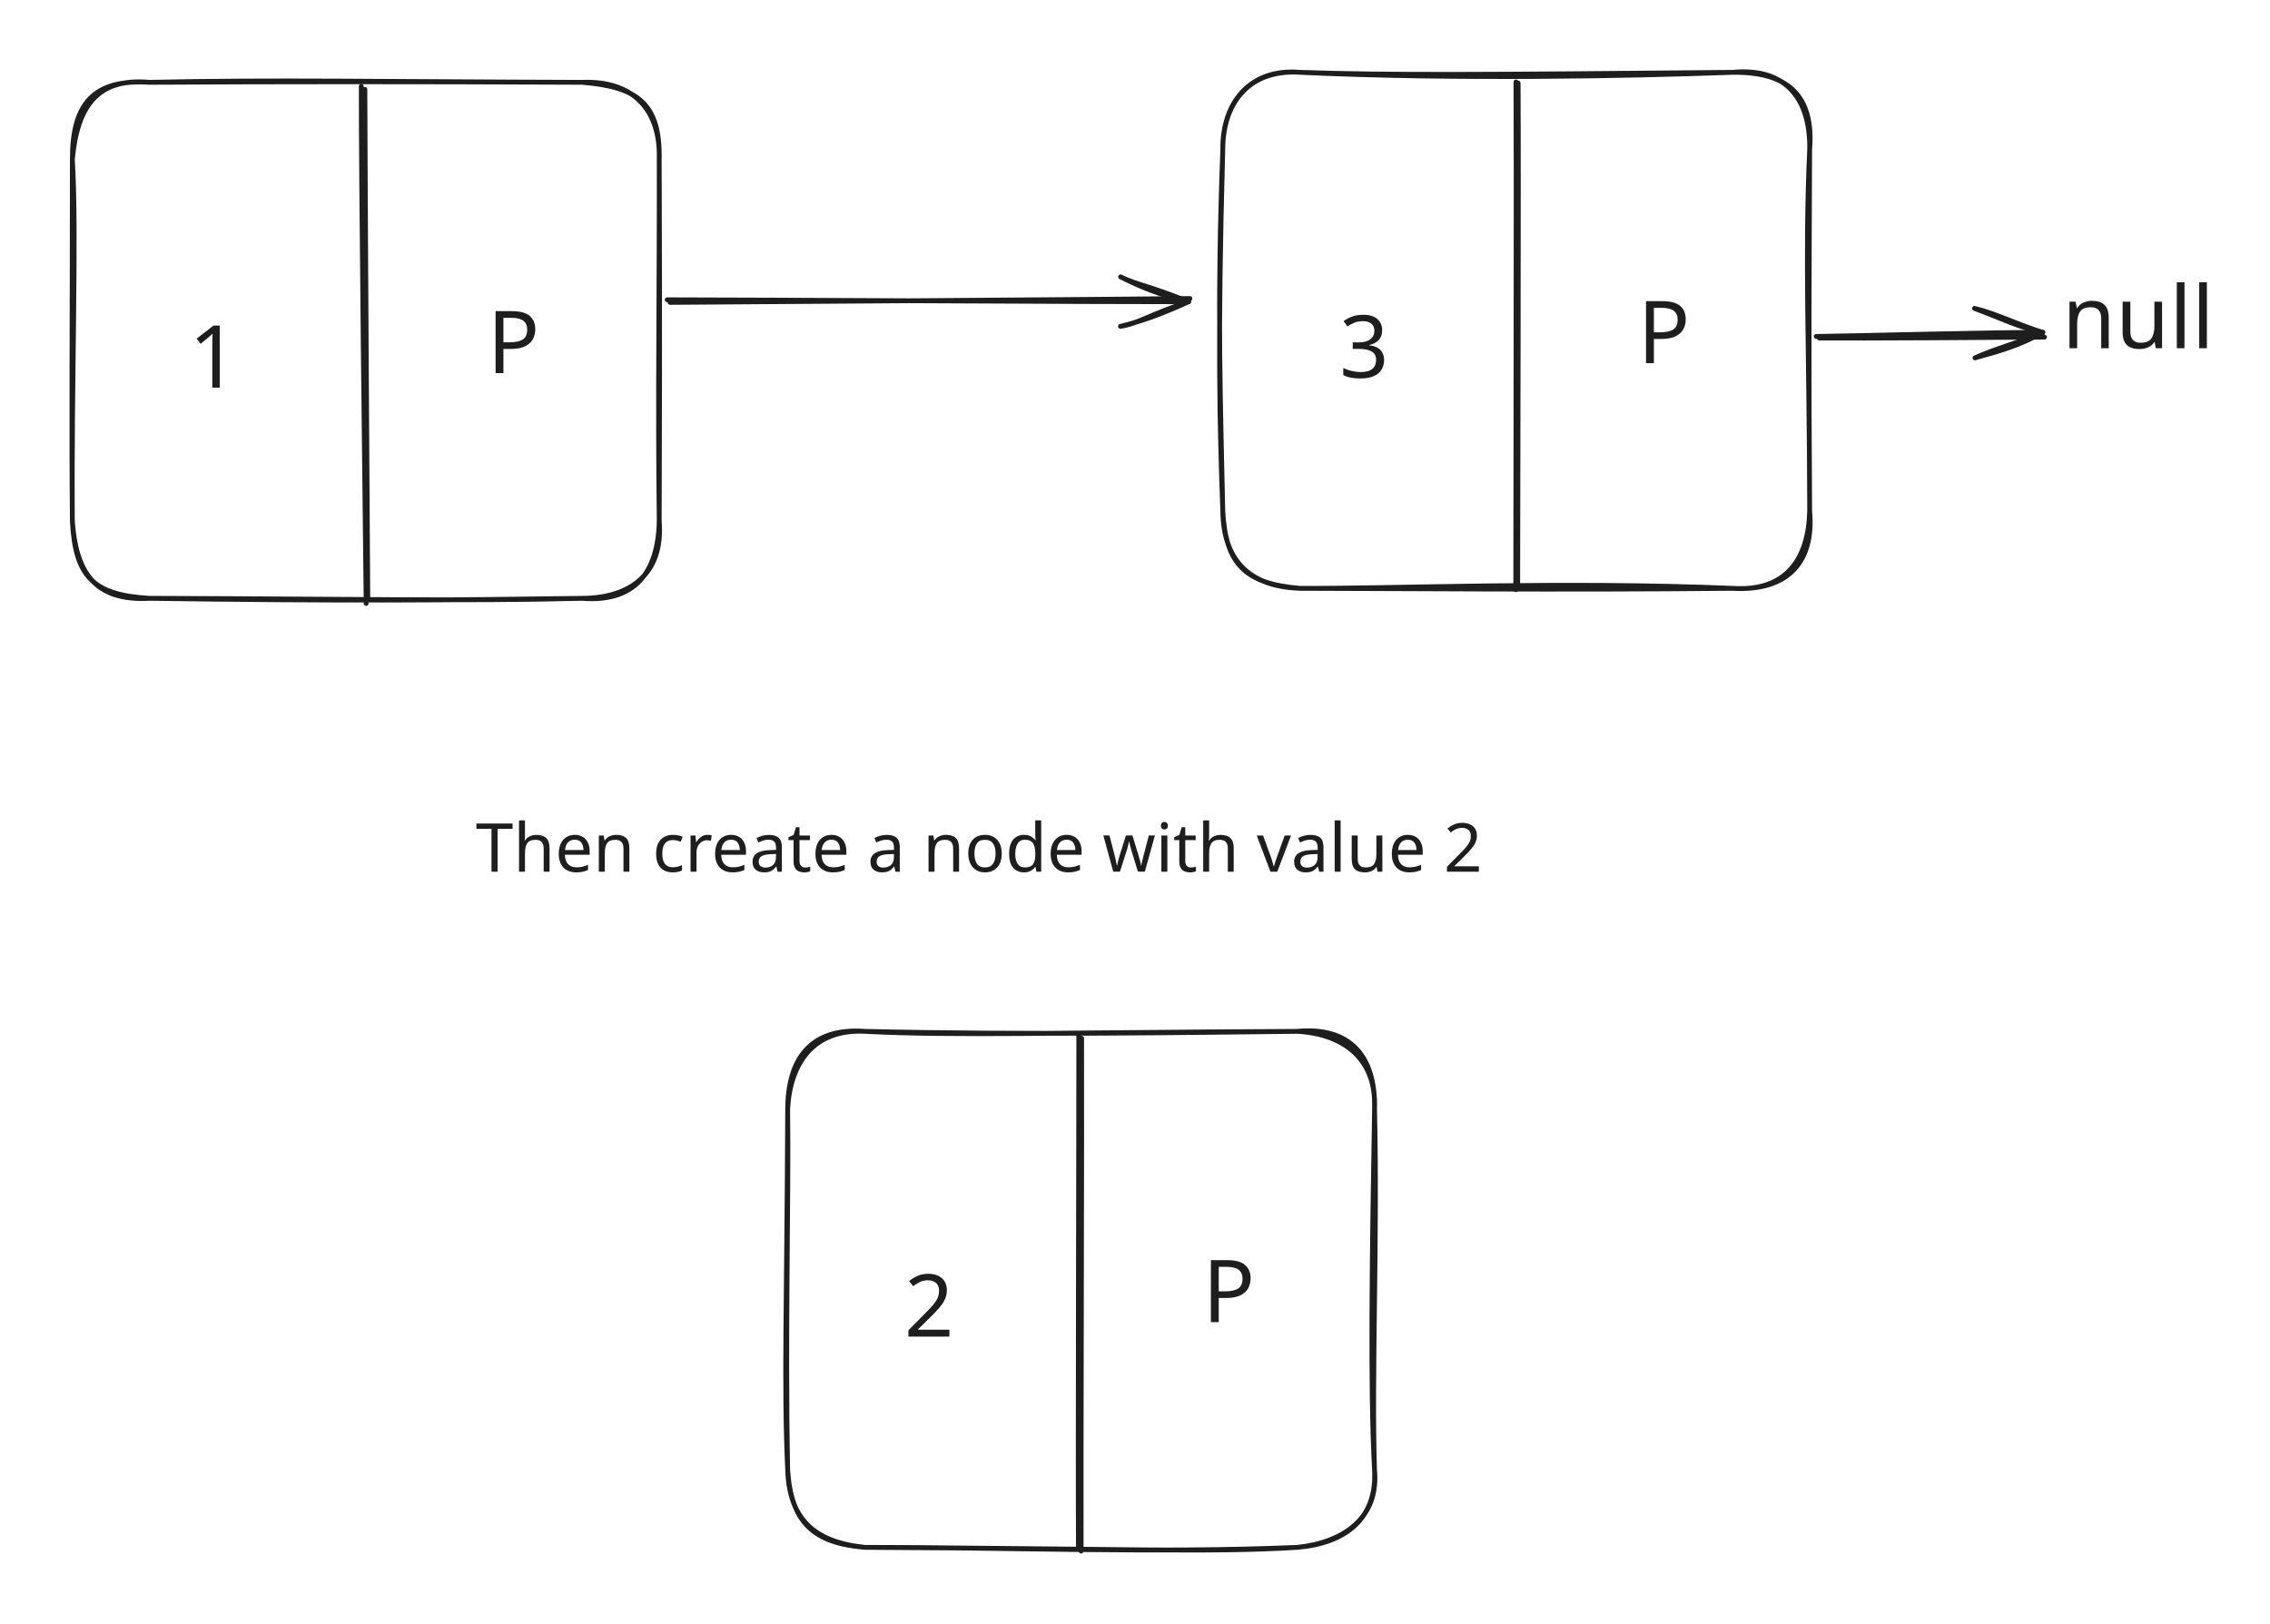
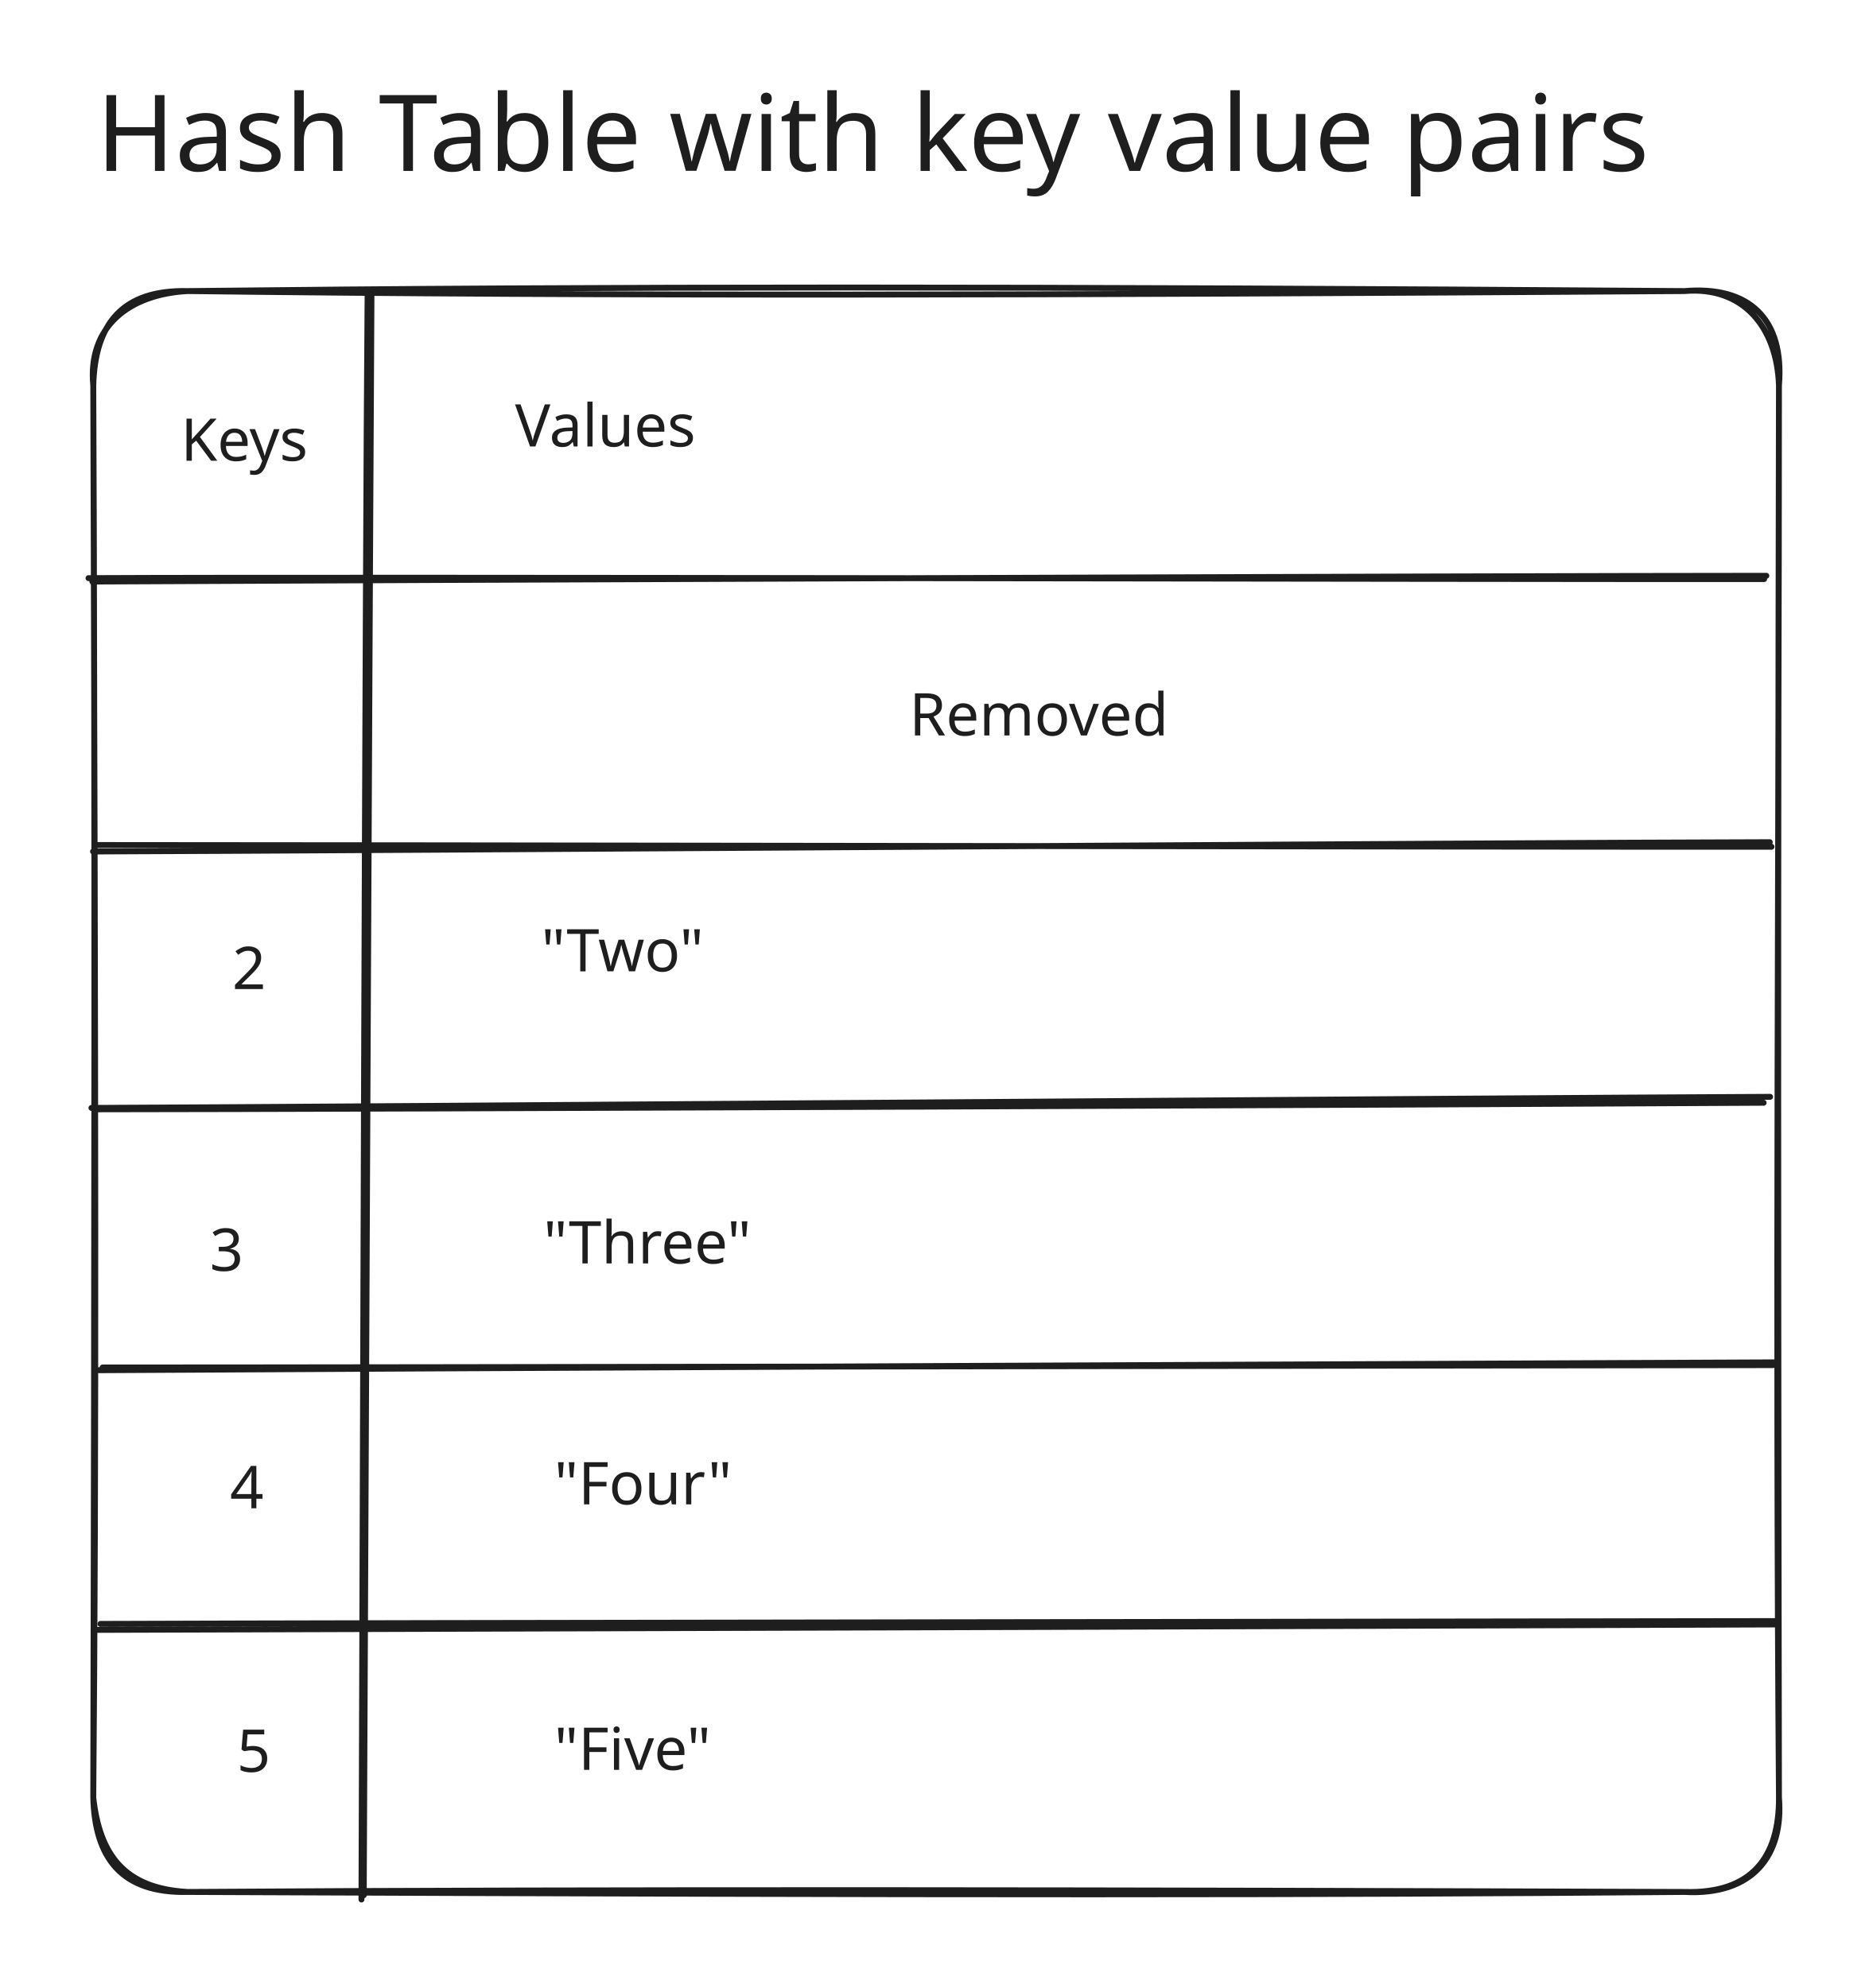
- <svg xmlns="http://www.w3.org/2000/svg" version="1.1" viewBox="0 0 941.196 673.28" width="941.196" height="673.28">
+ <svg xmlns="http://www.w3.org/2000/svg" version="1.1" viewBox="0 0 633.356 673.894" width="633.356" height="673.894">
  
-   eyJ2ZXJzaW9uIjoiMSIsImVuY29kaW5nIjoiYnN0cmluZyIsImNvbXByZXNzZWQiOnRydWUsImVuY29kZWQiOiJ4nO1ba1PiSlx1MDAxM/7ur6B8v645c7/sN7zrrjfwtp46dSqGXGI5hCRcdTAwMWJcdTAwMDKIp/a/v52IJFx1MDAwNILoXHUwMDAyXHUwMDE1rVx1MDAxMyyBmUmmp6efnqe79d+NSmUzXHUwMDFhXHUwMDA29ubXyqb9aJmu01xizcHml7i9b4ddx/egiyTfu34vtJKRrShcbrpf//jDXGZcdTAwMDKj6UT3vt82LL/zfJvt2lx1MDAxZNuLujDwT/heqfyb/M5MXHUwMDE02lZkek3XTm5IutK5uML51lPfS+ZcdTAwMTVcZkvOOaHjXHUwMDAxTndcdTAwMTemi+xcdTAwMDb0Pphu1057XHUwMDFhyUyE85ppOyd732y298Om7afDXHUwMDFm6axcdTAwMGaO69ajoZtI1fVh8WlfN1xu/bZ94zSi1otcdTAwMDYy7UV3hX6v2fLsbrz6dFx1MDAxZH5gWk40jNtcdTAwMTBcdTAwMWG3PqvgayVteYRvTHBcdTAwMDNJqVx1MDAwNJaKK6XkuDe5n3NDKE6I0pJgRTnPXHS247t+XHUwMDE4XHUwMDBi9j9sx69UtHvTajdBPq8xXHUwMDFlXHUwMDEzhabXXHLMXHUwMDEwtitcdTAwMWQ3eFkyo1x1MDAwNoVcdTAwMGJcdTAwMTOtXHUwMDE0UZikU7Vsp9mK4jGYXHUwMDE5XGIuijhsjYRBqTh2sitcboRlSNNUXHUwMDE5sVxmwVEjsY+/0q1cYs2OfVx1MDAxNN/h9VxcN6tPrzHS54tcdTAwMWSllkRHLb/SRcbj9/JcdTAwMTaYtcKMdTjb4en5Sb3d3/Z2L1x1MDAwZqKLs2ZQ+zlWxITJmmHoXHUwMDBmNsc9v0afUvl7QcN8tkMskYItgn1UKFWZ63jt/OJcXN9qp6a7kVnJXHUwMDE0ZOD2mWhcdTAwMTGIXHUwMDE0oUVcdTAwMTJccmZcdTAwMDJcdTAwMWK4MFrUbdhsOeT01lx1MDAxYZzuVOu79WvU7JdcdTAwMWItXFxcdINhTFx1MDAxMCdcdTAwMWFLpnJg0Vx1MDAwNsKwXHUwMDE1WFx1MDAwYsREpnfZWEGGgItcdTAwMGKmXHUwMDE5ZkjMhlxuLoLTXGIqXHUwMDAwJlx1MDAwMjYjqV5cdTAwMDVWyOtYWaY1Z1RthtG24zVcdTAwMWOvmb/F9lx1MDAxYVx1MDAwNT2u2Y12/E7HiUCMc9/xovyI5LnVXHUwMDE4li3bnNJcdTAwMDU8ubAviFx1MDAxZjfpXHUwMDFj0k+V1MCSL+PPf32ZPbpo5+Nres/Tx21k34tg/+x2ZuBcdTAwMWVzyoqAj7FcdTAwMTRUSSXT/XpccvnzPWEpkS8xiZFcdTAwMGagl5JhoVPQXGaTw0sm0JfwQSFGNM1cdLbEc1x1MDAxMvNkkyVDhDIqZ2D/2VxuXHUwMDE45YgrrrNDRtDHVGqimNKfXHUwMDE5+lx1MDAxOcFGXHUwMDFj8WhcdTAwMDGSXHUwMDE2L9q3erGUW8jAVGHYUyyBbiAtuMxcZmuaQcyfplx1MDAxNjvhZYqE0HVfkcvbqH6v0HH9m/XtQt7rWUKAXGZEYs6A8EghJFx1MDAxN3hKXHUwMDA0IEW5/Z6Sacn+Le8oluriXG5ccjy+tqZs+40uLrJcdTAwMWajWVx1MDAxZY5lsJB3cIm/pVx1MDAxMqUjXnNwndqd4363Lr5f/LgjPlx1MDAxMz12/fOs3Fx1MDAwZY5jOs/BcTAyjlWMT0FcdTAwMDFcdTAwMTGrIzfagKhLayFcdTAwMTHDXGJzkapg7ODYlEdcdTAwMDP3TCmCsOD3XHUwMDFk2kTHejzXg+9FdecpiTHEROu+2XHc4cSmJlx1MDAxNlxmSsSbXHUwMDEzTVXXaXpcdHe3XHUwMDFmJi08ciDQXHUwMDFld0d+kPZaMIVcdFxcP5xWiVx1MDAxZjpNxzPdy+np4ujgMD1sMtTy3uzaSexcdTAwMDBcdTAwMGLB78IhmGEhXHUwMDBlXHTCQoIjTmPU13Doh5368K5/fXVYbbBr6zxk+swsN1x1MDAwZVx1MDAwNZVzXHUwMDAycsLUunBIqCE110BcdTAwMTJ0IdOYXHUwMDA2XCJGXHUwMDA0gVxcXFwugVp8XHUwMDE0JJ6vXHUwMDE3iefLReLc9JggXCLf+lx1MDAwMsc4XHUwMDA0IYyIxU/F+aSnlGjUjCRo1IRcIlxukMtH/NjgjDGKuFx1MDAwNn6GadnTY1JoXGbr0J8sPfZl3nPvtq5cdTAwMDY/b1x1MDAwNlx1MDAwZsfDq+ta41hE/zRcdTAwMDP6wdJuXHUwMDE5P5s/XHUwMDE0dfxiXHUwMDEw+i9cZsNq5+bmaFx1MDAwZnX6w4cnZnmB8/1A3pdcdTAwMWKGXHUwMDE4iYSdXHUwMDEyXG7q1pRkSOEzXHUwMDBlmaEk8Na4XHUwMDFi8YzPKmfmXHKJ+IzEnzn6/i/xNnrcRvb9zWx4XHUwMDBl8DFcdTAwMDGBXHUwMDE0fkNU2r/evfhcdTAwMWX23OPOjbXVaF1cdTAwMWTsXZ3Z5Vx1MDAwNj5wz+KEO+HIXHUwMDAw1SNcdTAwMDW2XHUwMDBiXHUwMDA3MNYyJ9cyj1+DY4hKMVx1MDAwMYUvSoVcdTAwMTVcdTAwMTeIsGUk2T5cblx1MDAxM6brZcJ0uUy4XHUwMDEwhbww+U0l0YhqujhcYnf8b1x1MDAwN6eyu8/39VBentvW6cn2ZblBiHFMLFx1MDAwYlkwYWxtMHxXTFxu562SQqLM6E+PxI9cdTAwMWSTXHUwMDE2XHUwMDE3olx1MDAwNFH55lx1MDAxNyxcdTAwMTJcbqch1m+oQM9cdTAwMGZcckqKRaVcdTAwMTMsXCJcdTAwMTRnwoBGTmJR4MlC1MqgqOlrZahU8HFuSICHXHUwMDEwdFx0MCwt711CwVx1MDAwN1x1MDAxNIpcdFx1MDAxMVx1MDAxMoRiSINY01UnXHUwMDFhs1GugVx1MDAxZSqt2KyKz0JVqGp42D5oN7zdw/1BbeBccmpn21x1MDAwZltcdTAwMDWlMERyXHUwMDE3nZJKJlx1MDAxY5lwLYEok49dhSoy79zNv8XuXHUwMDA1L8x1w0FKYPLFM93zt7KcrlxmqNM8V0bVumrqXFxcdTAwMThcdTAwMThohVCCSE10JqU5h1VcYsFcdTAwMTimNLNHK1wiXHUwMDE1Y2srfXLr9yhL/OD1spbJXHUwMDE5V1x1MDAxOULI4jieXHUwMDEyTqmQavFcdTAwMDTeieNfXZrVQa2qQuVcdTAwMWWTI2SaVrmxLiiZzJBMQJ2J4pTZkqHOXHUwMDA0NTA4XHUwMDE0XCIxU7N5XHUwMDBinYK6hE2Cg5h8+Eg+Q55fXHUwMDAx42XL9ipWaINcdTAwMTBcdTAwMTWz4vlccrsycKJWpW+6PbtC1ovThYVZXGLChM2F8Px6XHUwMDE4KlxmP4CPXHUwMDAxioH6LIxjXHUwMDE1turn2/rp8e9O/bF7u8XR/vGw3DiWgNSJROhcdTAwMDSOOdNcdTAwMDaRcIwqxiVcdTAwMDWFrFxmxssph3FcdTAwMDUnPpd6JVx1MDAwMclcdTAwMDLlsHlwl5QxmjXslVx1MDAxNJZI8V89caRcdTAwMTT8sMXtOVx1MDAxOOwzXHUwMDE48rM6aJ3c7TdaJ4e1871y27NSdNKCOTFcdTAwMDRcdTAwMDbaiVx1MDAxOVx1MDAwM1x1MDAxYpd5SUpWScJwclKkSSlLSW+14Mko8L9S0pJLScWJM7BcIsBcdTAwMDFSfHFcbtr38OC6c9mr07NcdTAwMGJ5y552bo7Df0pcdTAwMGV1pFxyXHKX0ExcdTAwMTGWhUx8P2Dd0IxywjRcdTAwMDfXJ1ZXQibcXHUwMDEwXHUwMDE06/g/lTjVs5E/I4dccmBSbCk14/dTUMk1S1x1MDAwNVh1PLhmkvlWXHUwMDFh+d5iXHUwMDEyQ/nW9Fx1MDAwZlx1MDAxYzVDoOQ3UMjOrr/3UNuJrlq2alxmXfZcdTAwMTg4oVduXHUwMDFjakrnUEjB8Lpw+K5akpBCgHTLyGH/XHUwMDA2XHUwMDBl33uyfuZS0sbowN00g6BcdTAwMWWBxsacXHUwMDA2tshpjJadTr3Zd+zB9nyj2Vx1MDAxOOE7XHUwMDA2kp2QpF9cdTAwMWK//lx1MDAwZqxcdOyrIn0=
+   eyJ2ZXJzaW9uIjoiMSIsImVuY29kaW5nIjoiYnN0cmluZyIsImNvbXByZXNzZWQiOnRydWUsImVuY29kZWQiOiJ4nO2ba1PiSFx1MDAxN8ff+ykonrdLtu+XecfF2zq4M1xius7O1lSAXHUwMDAw0ZDEJFxcdGu++3NcdTAwMTKVQFx1MDAwMFx1MDAwN6eEiatYpdKd0Cfd59f/c7qbf/dcboVidOtbxVx1MDAwZoWiNe2Yjt1ccsxJ8be4fGxcdTAwMDWh7blQRZL3oTdcbjrJlYMo8sNcdTAwMGa//276vtG3o7bnXVx1MDAxYlx1MDAxZG94f5vlWEPLjUK48G94Xyj8m/yeayiwOpHp9lx1MDAxZCu5IalK26KMZUtPPTdpl1x1MDAwYiqlYFrOLrDDXHUwMDFhNFx1MDAxN1ldqO2ZTmilNXFRkZ33bUeWK9XhqNubXHUwMDBlL8yj+vUwbbVnO85ZdOskVoVcdTAwMWU8fFpcdTAwMTdGgXdtXdjdaPDYXHUwMDAzc+Xr7lxuvFF/4Fph/PR4Vur5ZseObuMyhGal913woZCWTOGdQNqQXHUwMDEyM4m0ZpRTPquN7yeIXHUwMDFhSkIl0lRwXCJcdTAwMTDLXHUwMDE4VvVcdTAwMWMviFxy+1x1MDAxZrbin9S0ttm57oN9bnd2TVx1MDAxNJhu6JtcdTAwMDFcZld63eThkbnEXHUwMDA2hZdkiFBGZWrIwLL7gyi+hFx1MDAxMUPAS0mEscRKpcZYyZhcdTAwMTCsXGIlSKVdXHUwMDExW+BcdTAwMWZ3XHUwMDEz7/gnXHUwMDFkiMBcdTAwMWNax/FcdTAwMWTuyHHme9PtPvTmo1x1MDAxN6V+RFx1MDAxZkq+p49cdTAwMThfvz/nf2lcdTAwMGIjv2ve+1x0hp5FlFx1MDAxMcFcdTAwMTVLXHJ2bPc627zjda5T19qba2vJpeH2ld7MXHUwMDE4XevNRGFOMd3Ymbsj9/DwrHZY/uuATmvisn362azm25kluCs4M1x1MDAwN1x1MDAxZiCaI61WOjNcdTAwMTZYQ09wvDVfvndTwrVcdTAwMTRcdTAwMWP+rPJkZiB4YU64kkrjrCczobXQMPlsw5PJbj15rpvNIKrYbtd2+9lbLLe7psYxw6jqXHKHdlx1MDAwNGZ88mw3yl6RfG45XGK8ycAyl/pcdTAwMDI+eW2dXHUwMDFmf1xcKlx1MDAxZPEr/a+QelfyZvb/P7+tvLq0Ztjj19KAp1x1MDAxZrY3//e5wFO6Vr5cdTAwMTRMpYozlbrQj4jv9e72XHUwMDBm79qtzqdK85b2XHUwMDFhNaLVK5AvjJhUVCtcIihbJJ5cImJwhqmSminCmKRcdTAwMTnDXlC+hEzkXHUwMDBiQ58pmGrTLphBj1x1MDAxNy9Ip4VcdTAwMDfmlcB8Idx4Rz7vyK9cdTAwMWT1+FXKXHUwMDBl+Fx1MDAwYjHPXHUwMDA0z5Y+Mo+l1DDDQLi2MfSBdD+eXHUwMDFlXHUwMDFkf6mdj6+nXHUwMDEzXHUwMDFkSb9kWTmHXHUwMDFlI4NzoVx1MDAxMOGCa65Sqlx1MDAxM+g1MZjkWGrChNJCZezKXHUwMDE181izWCrI3JC+U/9O/SrqMc6WzqjXXHUwMDFh8iYl5ObBfeVgfFOVPfH5KKo6XHUwMDEzU/VPTsMg59SD1MfUXHUwMDBiKiD9w2wxU2Vcblx1MDAxOZhhhTiB9JHrLSaqL6D0XHUwMDFha4kkeof+XHUwMDFk+qfDeyGzpTPoKdNcdTAwMWMokJsvT1x1MDAwNa16V9VqJ6XasD6qTobT6/KfpZxDj4lcdTAwMTFcdTAwMDOtNDyomHvW24REnSg9Vlx1MDAwNGPJUK6VXHUwMDFl0IJpmpOtrE29M/9cdTAwMWZinuts6SPzXHUwMDA0XHUwMDAx8ZDI4s2Z/3xjTz165dzcTY9vXHUwMDFi1erkyvHqeWdcdTAwMWVcdTAwMWJKIyzBLTWF+H5cdTAwMDF6wYWhkGJcdTAwMWGmXHUwMDA1XGLyVa5Telx1MDAxODDIUJRA7+t479QntETWNFq9kEeypbOVe/B1zekzhP70cji1XHUwMDFipU61c3HXOrnxm8ejsJ936FGyXHUwMDBmhbTmcXS8mNNjylxygiC418nWXHUwMDBmY1uUelx0hjDobcbAmpWr92w5jVx1MDAwN5hcdTAwMThamJh/mvOFit1cdTAwMDDd89zozL5LdrnEQumBObSd24VRTTxcdTAwMTh68chcZlx1MDAwN4Wm2XaswsSOXHUwMDA2hWvrtjA2nZFV8E07XGKLXHUwMDBiN5RcdTAwMWS77yaqZ/VcdTAwMTb9P7I7pjOrjjw/re2AXHUwMDAxJqhksNxhXmD3bdd0ms81Jlbdo3T6nlx1MDAxYt62XHUwMDE5WokmQyfgn2JcdTAwMTjztdE6QVxiU1x1MDAxOKS58O9HXHUwMDEwN8rtke2QYHjAxoOrq+rloHE+yjnEXHUwMDE0XHUwMDAycqpcdTAwMTCEMJRLnt1/Y3xXm8mMglx1MDAxZDCTXGIhOIJ+T516XHUwMDA28bJYizihmt8hfaVcYlx1MDAxM7RQ+lx1MDAwNMIn1u2OOV1scSNcdTAwMTix/ClcdTAwMThcdEbZ0lnqzDgoXHSGXHR+Y1x1MDAxOMWf5fPTL3fTj/XD8b5/3GxcdTAwMWSNevv5hlFyYkisIDtcdTAwMTZUUS0yJztcdTAwMTg20NzW2PZcdTAwMDRVXHUwMDEwXHUwMDAzRF1Dn1x1MDAwYlx1MDAxNU9cZqtOdizDyFx1MDAxMMT4nLzEbthrofE81qtcdTAwMWTzmG1zm0TqtXktRpwzKSh9Roj7rVI7b1x1MDAxZHqdk3bpKJhcdTAwMWNI32qyfFx1MDAwM5lkrlxcxqktUCAy6shcYjO0kFxcxXt4XHUwMDEw4s7FXHUwMDEyL00kZlx1MDAwNlx1MDAwMXXUa1x1MDAwZlqtWLEmXHUwMDEwfrNcdTAwMTfZnH4tOJLdkkh2XHUwMDAzISZrY1RwTIW1mFx1MDAxM4pcdTAwMWZBOPVcdTAwMDZ266Rktqpl2nTblfHpJZrmXHUwMDFiQimwIZDUiIO6cK4yXHUwMDEwYrUrXGJBnVx1MDAxOddaoE1cdTAwMTVcdTAwMTFcdTAwMGKmXHUwMDEwmK5eYNfotTD4tdiceF+LuyVxqdFt8ijWn99SoIqIsc2PcozORa3ha/yp1LxyWyfl8CC0KvnGXHUwMDExci4j3q+VgiiAYW6NNdngIchgXHUwMDAykCUkppJsUVx1MDAxMqkhMEhcIk9cdTAwMGVcdTAwMTZvXGIkZmA6aPnb4ZHulkS6I0184miFlFxuUSmfsfh6RkP3wuzfXHUwMDFjXHUwMDFlXHUwMDA2/f0jj/utQOd98Vx1MDAxNVwiU6QxQUyCNJK5QD3ZcUEoXHUwMDExRY6JwFxci+0t22DIWFx1MDAwMUIlYyPEhlx1MDAxOFLgVmpF3pAsst1iyHaE4dwy3dLyKdWQgchnLJ+6taObP6w/XCJcdTAwMTLWu0dnmI5cdTAwMDeVSc6/vlx1MDAwME5kQFx1MDAxYVxiKaKkmFxumYKWYKiRQVx1MDAxMdKEXHUwMDEzxVx1MDAxMaU6Y9eLYkghNFWccrz6+1x1MDAwYstcdTAwMTTKmFx1MDAwMSpe4HTDa4GQ71x1MDAxNkK+XHUwMDFiXGJcdFq7bMokZUixZ+SHN6zkOlx1MDAxZlx1MDAxMbpp01x1MDAwM09cXCBcdTAwMTKUx4N8M1xigahBKeSHXHUwMDEwfmumyVwig1x1MDAxY8tcdTAwMWRJoYhcdTAwMGY76mSjZONFXHUwMDFhmECJYFTzN1x1MDAxNJFCsjZcYizrXHUwMDE35IjZZrcqjXy9NGLMKeJcdTAwMWFtjuVJo1K6rNfOXHUwMDA1iYLGpN5qTD99/JZ3LCFCRSw+7U8wPHImT9TaXHUwMDEw91x1MDAwN+xggpJ4i4d/OTRcdTAwMDRpXCIoXHUwMDFkXTzx85Q2XG4k4Ia3tLP4tXjgjYLdU5ltdbtSuT5t5FxmhFx1MDAxMlx1MDAwNGRzKM/uZNByyu2Dc2R+Q73L0K1cdTAwMWa3XzOUQu1cZkpcYoxlcm5cYlx0xjhNn+apXHJGTlx0VfotRayAhz3+XHUwMDA1UpltdZtQsrXhKyRVgnNBN/+STFx1MDAxNN243tmUmLg5XHUwMDEyf31BdVH1o3wjqZRYc2Y1+WrcXHUwMDE2k0aNXHKEtSZSS5WkjZtASFx1MDAxNcS36NeemlNo/pTBtlx1MDAxOWxYQ29sdVx1MDAwYrtlcLnVZzG493BWtmj6/llcdTAwMDT9V3w8jlxmXHUwMDAzZndcdTAwMWY6IbWgOLatSeVpXHUwMDA32ntgO8bISs43f9/7/n9cZoZjmSJ9
  <defs>
    <style class="style-fonts">
      @font-face {
        font-family: "Virgil";
        src: url("https://unpkg.com/@excalidraw/excalidraw@undefined/dist/excalidraw-assets/Virgil.woff2");
      }
      @font-face {
        font-family: "Cascadia";
        src: url("https://unpkg.com/@excalidraw/excalidraw@undefined/dist/excalidraw-assets/Cascadia.woff2");
      }
      @font-face {
        font-family: "Assistant";
        src: url("https://unpkg.com/@excalidraw/excalidraw@undefined/dist/excalidraw-assets/Assistant-Regular.woff2");
      }
    </style>
  </defs>
-   <rect x="0" y="0" width="941.196" height="673.28" fill="transparent" />
-   <g stroke-linecap="round" transform="translate(30 34.1408) rotate(0 121.6667 107)">
-     <path d="M32 0 C82.39 -1.14, 130.96 -0.21, 211.33 0 M32 0 C85.63 -0.3, 137.18 -0.32, 211.33 0 M211.33 0 C234.51 1.85, 243.79 8.86, 243.33 32 M211.33 0 C233.06 -0.88, 243.98 12.06, 243.33 32 M243.33 32 C243.46 83.47, 242.68 132.29, 243.33 182 M243.33 32 C243.4 62.24, 243.64 92.96, 243.33 182 M243.33 182 C245.12 204.03, 231.22 213.93, 211.33 214 M243.33 182 C242.84 203.55, 233.01 215.77, 211.33 214 M211.33 214 C158.44 214.76, 110.66 215.17, 32 214 M211.33 214 C162.34 215.27, 111.07 214.2, 32 214 M32 214 C8.73 212.62, 1.2 205.27, 0 182 M32 214 C8.85 215.31, 1.49 202.67, 0 182 M0 182 C-0.43 123.57, 1.9 62.44, 0 32 M0 182 C-0.39 142.12, -0.02 101.33, 0 32 M0 32 C-0.06 8.72, 8.83 -1.43, 32 0 M0 32 C2.06 9.29, 10.83 -1.88, 32 0" stroke="#1e1e1e" stroke-width="2" fill="none" />
+   <rect x="0" y="0" width="633.356" height="673.894" fill="transparent" />
+   <g stroke-linecap="round" transform="translate(31.61275 98.66664) rotate(0 285.6667 271.3333)">
+     <path d="M32 0 C174 -1.62, 318.13 -1.59, 539.33 0 M32 0 C175.84 1.75, 318.9 1.45, 539.33 0 M539.33 0 C561.2 -1.88, 573.22 9.41, 571.33 32 M539.33 0 C559.17 -1.71, 570.63 12.17, 571.33 32 M571.33 32 C571.31 188.15, 570.07 346.46, 571.33 510.67 M571.33 32 C571.13 141.99, 570.88 251.87, 571.33 510.67 M571.33 510.67 C571.45 530.84, 562.17 543.35, 539.33 542.67 M571.33 510.67 C572.95 530.1, 562.65 543.96, 539.33 542.67 M539.33 542.67 C355.93 542.02, 173.6 541.72, 32 542.67 M539.33 542.67 C416.77 543.71, 294.48 543.78, 32 542.67 M32 542.67 C9.45 543.2, 0.53 531.06, 0 510.67 M32 542.67 C10.57 541.47, 2.17 530.16, 0 510.67 M0 510.67 C1.04 392.93, 0.78 274.92, 0 32 M0 510.67 C0.39 335.49, 0.62 160.58, 0 32 M0 32 C-1.93 12.2, 11.94 1.08, 32 0 M0 32 C0.59 10.97, 9.89 -0.49, 32 0" stroke="#1e1e1e" stroke-width="2" fill="none" />
  </g>
  <g stroke-linecap="round">
-     <g transform="translate(151.3333 37.47411) rotate(0 0.3333282 105.6667)">
-       <path d="M-0.05 -0.4 C0.02 34.75, 0.93 176.04, 1.17 211.27 M-1.54 -1.66 C-1.64 33.66, 0.07 177.15, 0.48 212.78" stroke="#1e1e1e" stroke-width="2" fill="none" />
+     <g transform="translate(125.6128 98.66666) rotate(0 -1.333313 272)">
+       <path d="M0.29 0.97 C-0.28 91.79, -1.9 453.43, -2.33 543.8 M-1.02 0.44 C-1.81 91.54, -2.8 454.62, -3.1 545.23" stroke="#1e1e1e" stroke-width="2" fill="none" />
    </g>
  </g>
  <mask />
  <g stroke-linecap="round">
-     <g transform="translate(277.3333 125.4741) rotate(0 107.6667 -0.6666718)">
-       <path d="M0.5 -0.06 C36.52 -0.27, 180.08 -1.3, 216.03 -1.67 M-0.69 -1.14 C35.23 -1.14, 179.35 -0.26, 215.45 -0.32" stroke="#1e1e1e" stroke-width="2" fill="none" />
-     </g>
-     <g transform="translate(277.3333 125.4741) rotate(0 107.6667 -0.6666718)">
-       <path d="M187.23 9.87 C195.5 7.9, 203.38 5.17, 215.45 -0.32 M187.23 9.87 C194.4 8.8, 199.89 4.74, 215.45 -0.32" stroke="#1e1e1e" stroke-width="2" fill="none" />
-     </g>
-     <g transform="translate(277.3333 125.4741) rotate(0 107.6667 -0.6666718)">
-       <path d="M187.29 -10.65 C195.47 -6.55, 203.33 -3.22, 215.45 -0.32 M187.29 -10.65 C194.32 -7.23, 199.79 -6.79, 215.45 -0.32" stroke="#1e1e1e" stroke-width="2" fill="none" />
+     <g transform="translate(30.94606 197.3333) rotate(0 283.6667 -0.6666565)">
+       <path d="M0.34 -0.2 C94.91 -0.72, 473.1 -2.14, 567.72 -2.15 M-0.95 -1.36 C93.48 -1.83, 472.21 -0.93, 566.97 -1.04" stroke="#1e1e1e" stroke-width="2" fill="none" />
    </g>
  </g>
  <mask />
-   <g transform="translate(78.33331 132.8075) rotate(0 4.877998 22.5)">
-     <text x="0" y="0" font-family="Virgil, Segoe UI Emoji" font-size="36px" fill="#1e1e1e" text-anchor="start" style="white-space: pre;" direction="ltr" dominant-baseline="text-before-edge">1</text>
-   </g>
-   <g transform="translate(202 126.8075) rotate(0 11.89799 22.5)">
-     <text x="0" y="0" font-family="Virgil, Segoe UI Emoji" font-size="36px" fill="#1e1e1e" text-anchor="start" style="white-space: pre;" direction="ltr" dominant-baseline="text-before-edge">P</text>
-   </g>
-   <g stroke-linecap="round" transform="translate(507 30) rotate(0 121.6667 107)">
-     <path d="M32 0 C97.02 2.98, 167.21 1.59, 211.33 0 M32 0 C69.92 1.29, 107.59 0.96, 211.33 0 M211.33 0 C234.36 -0.29, 245.12 9.6, 243.33 32 M211.33 0 C233.71 -2.18, 243.7 11.32, 243.33 32 M243.33 32 C241.27 76.16, 243.21 115.3, 243.33 182 M243.33 32 C243.16 77.23, 242.86 119.99, 243.33 182 M243.33 182 C242.81 201.53, 233.9 215.51, 211.33 214 M243.33 182 C245.22 202.83, 234.58 215.36, 211.33 214 M211.33 214 C140.37 211.07, 71.47 214.2, 32 214 M211.33 214 C140.83 214.73, 70.02 214.04, 32 214 M32 214 C8.97 212.09, 1.22 203.76, 0 182 M32 214 C10.35 213.28, 0.22 201.7, 0 182 M0 182 C-0.8 140.72, -2.56 97.73, 0 32 M0 182 C-1.27 146.9, -2.25 113.87, 0 32 M0 32 C-0.24 12.48, 11.36 -1.78, 32 0 M0 32 C0.04 11.38, 12.1 -1.38, 32 0" stroke="#1e1e1e" stroke-width="2" fill="none" />
-   </g>
  <g stroke-linecap="round">
-     <g transform="translate(628.3334 33.33331) rotate(0 0.3333282 105.6667)">
-       <path d="M1.11 1.11 C1.39 36.32, 0.98 175.29, 0.94 210.25 M0.23 0.65 C0.44 36.05, 0.14 176, 0.14 211.22" stroke="#1e1e1e" stroke-width="2" fill="none" />
+     <g transform="translate(32.39808 287.2671) rotate(0 283.6667 -0.6666565)">
+       <path d="M0.39 -0.82 C95 -0.82, 473.69 -0.18, 568.02 -0.23 M-0.87 1.37 C93.61 1.07, 472.5 -1.6, 567.43 -1.78" stroke="#1e1e1e" stroke-width="2" fill="none" />
    </g>
  </g>
  <mask />
-   <g transform="translate(555.3333 128.6667) rotate(0 12.258 22.5)">
-     <text x="0" y="0" font-family="Virgil, Segoe UI Emoji" font-size="36px" fill="#1e1e1e" text-anchor="start" style="white-space: pre;" direction="ltr" dominant-baseline="text-before-edge">3</text>
-   </g>
-   <g transform="translate(679 122.6667) rotate(0 11.89799 22.5)">
-     <text x="0" y="0" font-family="Virgil, Segoe UI Emoji" font-size="36px" fill="#1e1e1e" text-anchor="start" style="white-space: pre;" direction="ltr" dominant-baseline="text-before-edge">P</text>
-   </g>
  <g stroke-linecap="round">
-     <g transform="translate(753.9999 139.4741) rotate(0 46.66669 0)">
-       <path d="M0.34 0.73 C15.92 0.86, 78.04 0.49, 93.71 0.33 M-0.94 0.06 C14.5 -0.14, 77.11 -1.78, 92.96 -1.61" stroke="#1e1e1e" stroke-width="2" fill="none" />
-     </g>
-     <g transform="translate(753.9999 139.4741) rotate(0 46.66669 0)">
-       <path d="M64.87 8.94 C75.04 6.14, 83.29 3.86, 92.96 -1.61 M64.87 8.94 C73.25 5.13, 80.98 3.35, 92.96 -1.61" stroke="#1e1e1e" stroke-width="2" fill="none" />
-     </g>
-     <g transform="translate(753.9999 139.4741) rotate(0 46.66669 0)">
-       <path d="M64.66 -11.58 C74.81 -7.87, 83.13 -3.64, 92.96 -1.61 M64.66 -11.58 C73.29 -9.53, 81.07 -5.45, 92.96 -1.61" stroke="#1e1e1e" stroke-width="2" fill="none" />
+     <g transform="translate(31.39814 374.9337) rotate(0 283.6667 -0.6666565)">
+       <path d="M0.69 1.1 C95.02 1.05, 471.86 -0.53, 566.35 -1.12 M-0.41 0.63 C94.25 0.26, 473.97 -2.74, 568.55 -3.13" stroke="#1e1e1e" stroke-width="2" fill="none" />
    </g>
  </g>
  <mask />
-   <g transform="translate(854.9999 116.4741) rotate(0 28.09798 22.5)">
-     <text x="0" y="0" font-family="Virgil, Segoe UI Emoji" font-size="36px" fill="#1e1e1e" text-anchor="start" style="white-space: pre;" direction="ltr" dominant-baseline="text-before-edge">null</text>
-   </g>
-   <g transform="translate(197.2555 339.7889) rotate(0 231.5739 17.5)">
-     <text x="0" y="0" font-family="Virgil, Segoe UI Emoji" font-size="28px" fill="#1e1e1e" text-anchor="start" style="white-space: pre;" direction="ltr" dominant-baseline="text-before-edge">Then create a node with value 2</text>
-   </g>
-   <g stroke-linecap="round" transform="translate(326.5888 427.7324) rotate(0 121.6667 107)">
-     <path d="M32 0 C69.64 1.92, 109.66 0.48, 211.33 0 M32 0 C99.47 1.58, 165.24 0.46, 211.33 0 M211.33 0 C231.01 1.1, 244.22 11.85, 243.33 32 M211.33 0 C233.33 -2.1, 243.81 10.54, 243.33 32 M243.33 32 C244.62 87.3, 242.03 142.41, 243.33 182 M243.33 32 C242.31 91.25, 241.47 148.88, 243.33 182 M243.33 182 C244.41 201.8, 231.68 212.28, 211.33 214 M243.33 182 C245.2 201.74, 230.53 212.02, 211.33 214 M211.33 214 C152.02 216.51, 90.11 213.94, 32 214 M211.33 214 C175.31 216.25, 138.26 214.54, 32 214 M32 214 C10.66 212.24, 1.45 203.65, 0 182 M32 214 C10.61 211.82, 0.7 201.9, 0 182 M0 182 C-1.67 145.94, -0.3 112.43, 0 32 M0 182 C-1.09 124.63, 0.49 68.22, 0 32 M0 32 C0.22 8.69, 11.87 -1.49, 32 0 M0 32 C1.1 12.9, 10.91 -1.07, 32 0" stroke="#1e1e1e" stroke-width="2" fill="none" />
-   </g>
  <g stroke-linecap="round">
-     <g transform="translate(447.9221 431.0658) rotate(0 0.3333282 105.6667)">
-       <path d="M0.54 -0.44 C0.71 35.08, 0.21 177.08, 0.34 212.21 M-0.63 -1.72 C-0.59 33.56, -1.03 175.07, -0.78 210.55" stroke="#1e1e1e" stroke-width="2" fill="none" />
+     <g transform="translate(34.06476 464.2671) rotate(0 283.6667 -0.6666565)">
+       <path d="M-0.98 0.21 C93.52 -0.38, 472.75 -2.08, 567.66 -2.46 M0.71 -0.72 C95.01 -0.69, 472.28 -1.44, 566.88 -1.52" stroke="#1e1e1e" stroke-width="2" fill="none" />
    </g>
  </g>
  <mask />
-   <g transform="translate(374.9221 526.3991) rotate(0 12.81599 22.5)">
-     <text x="0" y="0" font-family="Virgil, Segoe UI Emoji" font-size="36px" fill="#1e1e1e" text-anchor="start" style="white-space: pre;" direction="ltr" dominant-baseline="text-before-edge">2</text>
+   <g stroke-linecap="round">
+     <g transform="translate(33.73145 551.6004) rotate(0 283.6667 -0.6666565)">
+       <path d="M0.32 -1.13 C95.23 -1.51, 474.09 -1.9, 568.46 -2.09 M-0.97 0.9 C93.97 0.63, 473.11 -0.56, 568.11 -0.94" stroke="#1e1e1e" stroke-width="2" fill="none" />
+     </g>
  </g>
-   <g transform="translate(498.5888 520.3991) rotate(0 11.89799 22.5)">
-     <text x="0" y="0" font-family="Virgil, Segoe UI Emoji" font-size="36px" fill="#1e1e1e" text-anchor="start" style="white-space: pre;" direction="ltr" dominant-baseline="text-before-edge">P</text>
+   <mask />
+   <g transform="translate(32.61268 30) rotate(0 285.3719 22.5)">
+     <text x="0" y="0" font-family="Virgil, Segoe UI Emoji" font-size="36px" fill="#1e1e1e" text-anchor="start" style="white-space: pre;" direction="ltr" dominant-baseline="text-before-edge">Hash Table with key value pairs</text>
+   </g>
+   <g transform="translate(61.27931 140.6666) rotate(0 21.71998 12.5)">
+     <text x="0" y="0" font-family="Virgil, Segoe UI Emoji" font-size="20px" fill="#1e1e1e" text-anchor="start" style="white-space: pre;" direction="ltr" dominant-baseline="text-before-edge">Keys</text>
+   </g>
+   <g transform="translate(174.5594 135.8333) rotate(0 31.04997 12.5)">
+     <text x="0" y="0" font-family="Virgil, Segoe UI Emoji" font-size="20px" fill="#1e1e1e" text-anchor="start" style="white-space: pre;" direction="ltr" dominant-baseline="text-before-edge">Values</text>
+   </g>
+   <g transform="translate(78.69916 319.7595) rotate(0 7.119995 12.5)">
+     <text x="0" y="0" font-family="Virgil, Segoe UI Emoji" font-size="20px" fill="#1e1e1e" text-anchor="start" style="white-space: pre;" direction="ltr" dominant-baseline="text-before-edge">2</text>
+   </g>
+   <g transform="translate(183.4492 313.7595) rotate(0 26.22998 12.5)">
+     <text x="0" y="0" font-family="Virgil, Segoe UI Emoji" font-size="20px" fill="#1e1e1e" text-anchor="start" style="white-space: pre;" direction="ltr" dominant-baseline="text-before-edge">"Two"</text>
+   </g>
+   <g transform="translate(71.07585 415.2596) rotate(0 6.809998 12.5)">
+     <text x="0" y="0" font-family="Virgil, Segoe UI Emoji" font-size="20px" fill="#1e1e1e" text-anchor="start" style="white-space: pre;" direction="ltr" dominant-baseline="text-before-edge">3</text>
+   </g>
+   <g transform="translate(77.93248 495.7595) rotate(0 6.399994 12.5)">
+     <text x="0" y="0" font-family="Virgil, Segoe UI Emoji" font-size="20px" fill="#1e1e1e" text-anchor="start" style="white-space: pre;" direction="ltr" dominant-baseline="text-before-edge">4</text>
+   </g>
+   <g transform="translate(80.26585 585.0929) rotate(0 6.179993 12.5)">
+     <text x="0" y="0" font-family="Virgil, Segoe UI Emoji" font-size="20px" fill="#1e1e1e" text-anchor="start" style="white-space: pre;" direction="ltr" dominant-baseline="text-before-edge">5</text>
+   </g>
+   <g transform="translate(184.1792 412.7595) rotate(0 34.77997 12.5)">
+     <text x="0" y="0" font-family="Virgil, Segoe UI Emoji" font-size="20px" fill="#1e1e1e" text-anchor="start" style="white-space: pre;" direction="ltr" dominant-baseline="text-before-edge">"Three"</text>
+   </g>
+   <g transform="translate(187.8459 494.4262) rotate(0 27.81998 12.5)">
+     <text x="0" y="0" font-family="Virgil, Segoe UI Emoji" font-size="20px" fill="#1e1e1e" text-anchor="start" style="white-space: pre;" direction="ltr" dominant-baseline="text-before-edge">"Four"</text>
+   </g>
+   <g transform="translate(187.8459 584.4262) rotate(0 25.18998 12.5)">
+     <text x="0" y="0" font-family="Virgil, Segoe UI Emoji" font-size="20px" fill="#1e1e1e" text-anchor="start" style="white-space: pre;" direction="ltr" dominant-baseline="text-before-edge">"Five"</text>
+   </g>
+   <g transform="translate(308.1746 233.7919) rotate(0 45.50996 12.5)">
+     <text x="0" y="0" font-family="Virgil, Segoe UI Emoji" font-size="20px" fill="#1e1e1e" text-anchor="start" style="white-space: pre;" direction="ltr" dominant-baseline="text-before-edge">Removed </text>
  </g>
</svg>
